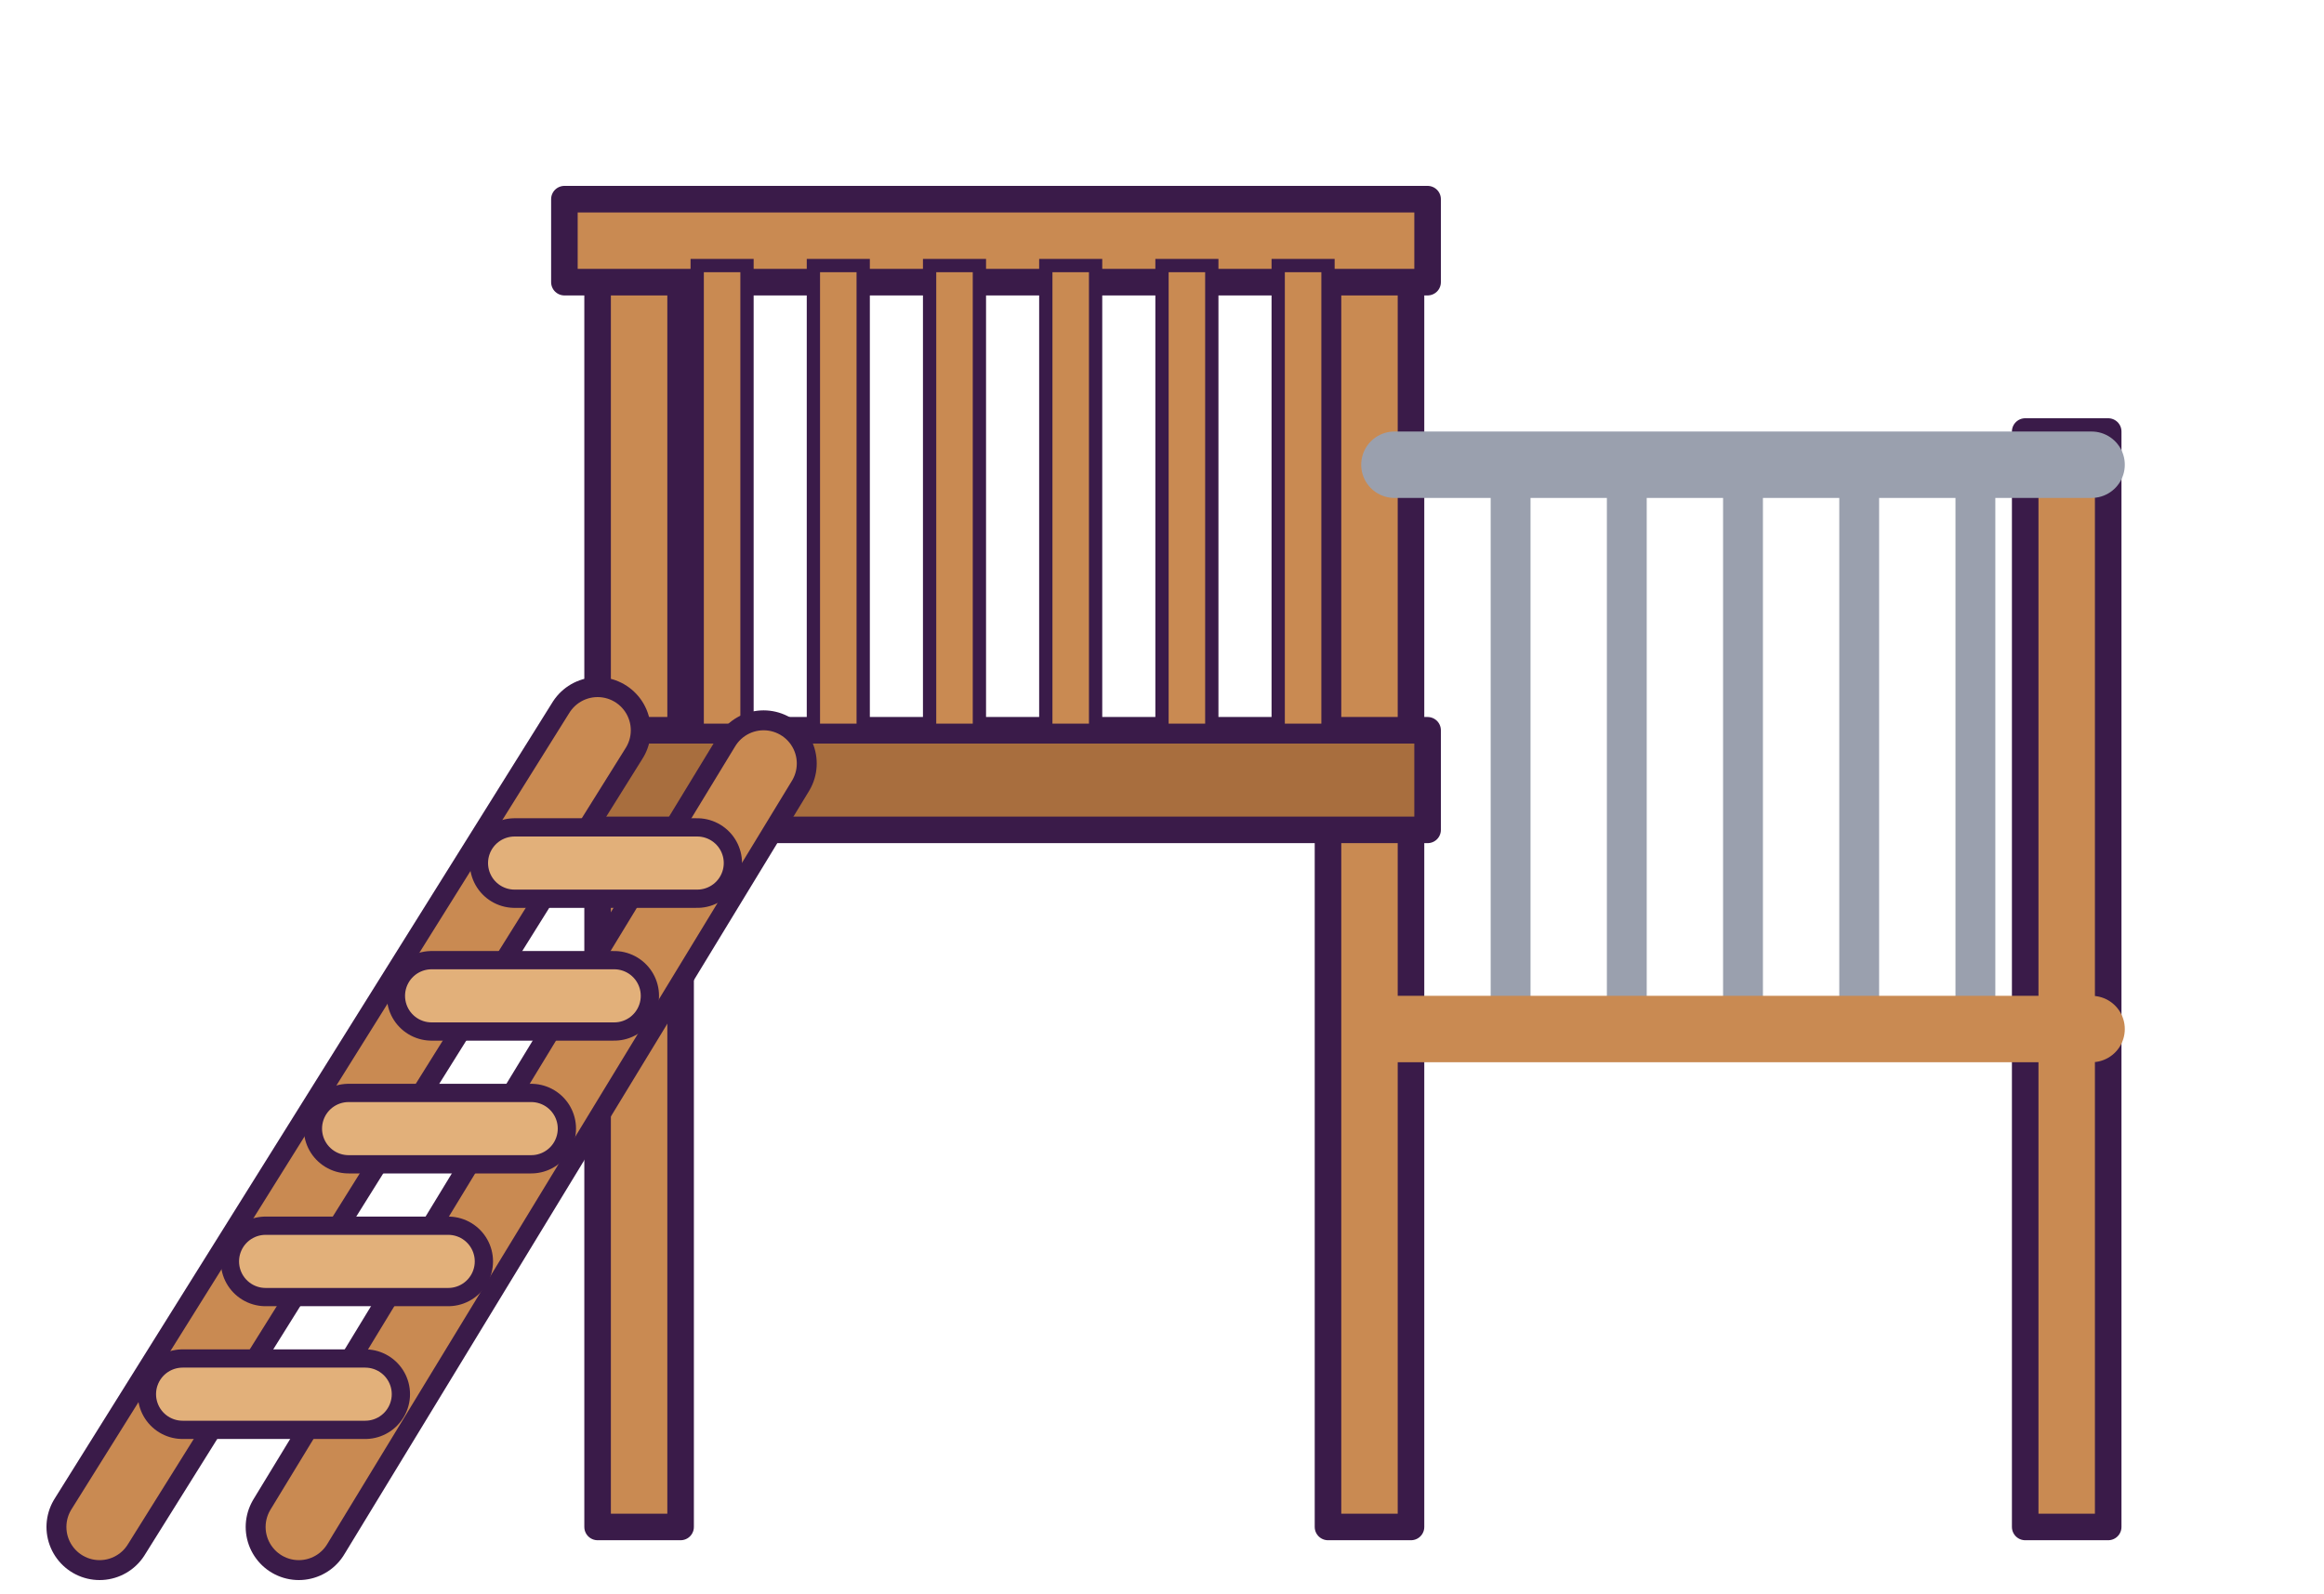
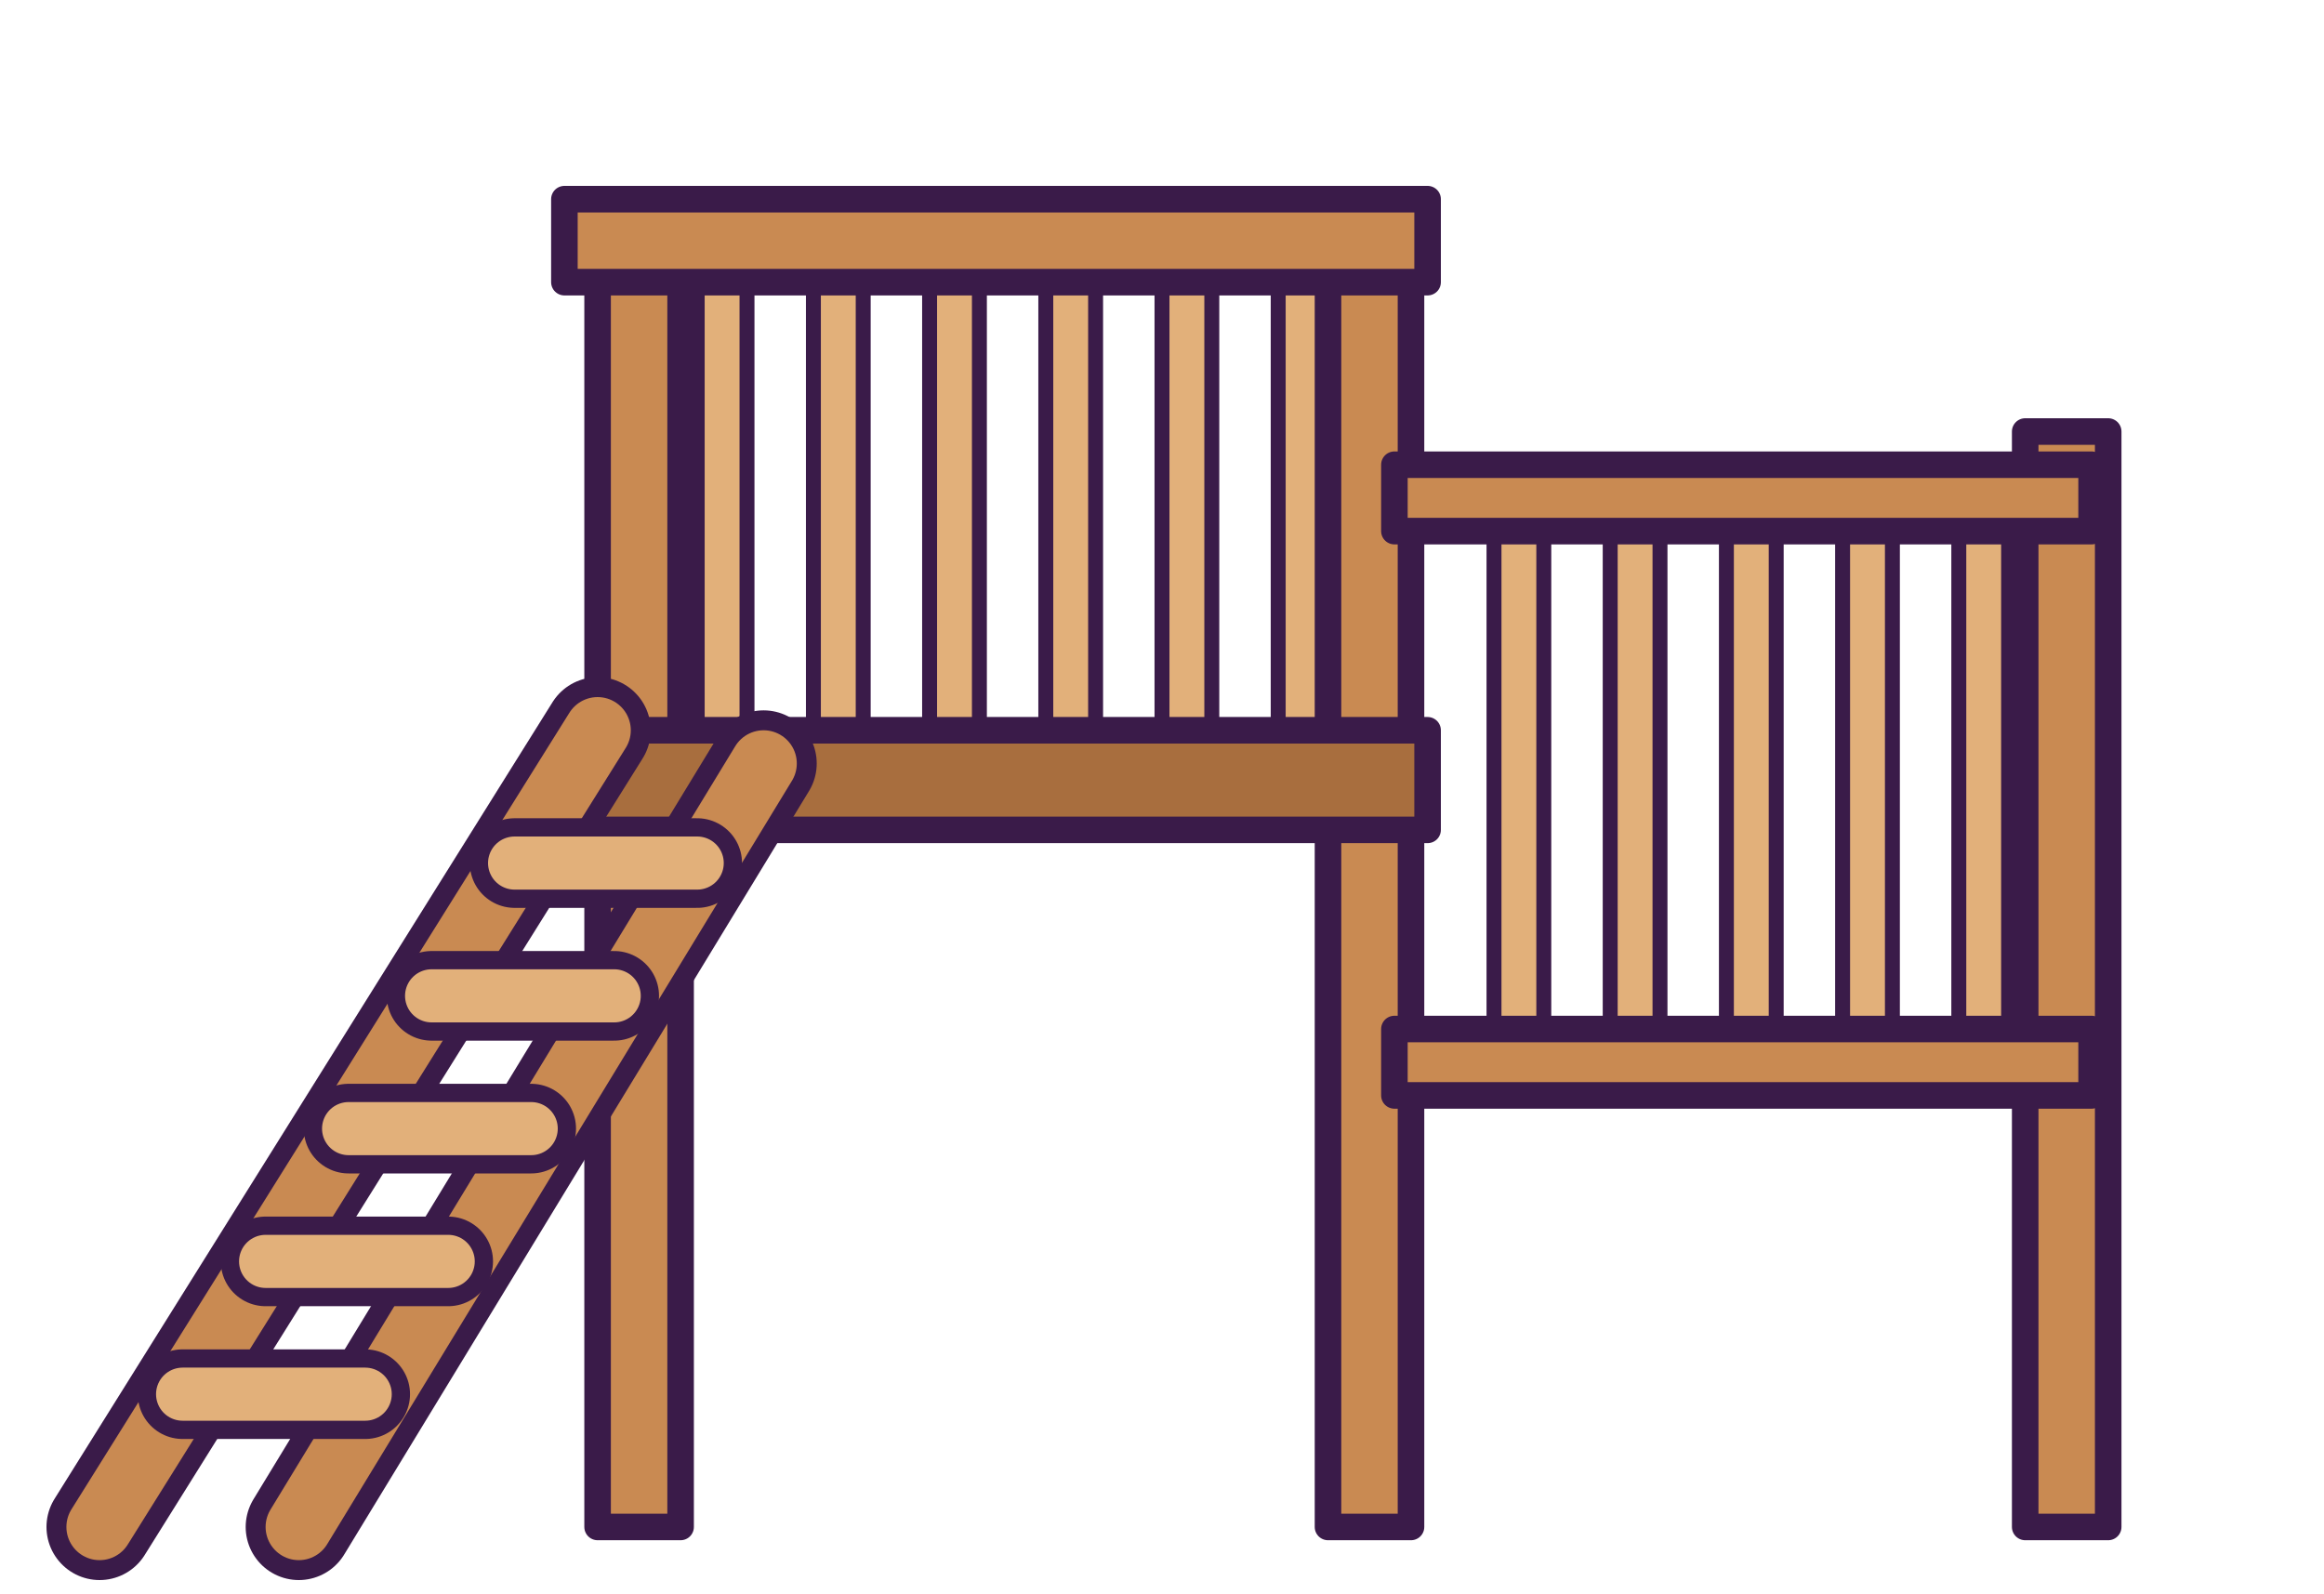
<svg xmlns="http://www.w3.org/2000/svg" viewBox="0 0 140 96" overflow="visible">
+   <rect x="42" y="16" width="3" height="28" fill="#E2B07A" stroke="#3A1B49" stroke-width=".9" />
+   <rect x="49" y="16" width="3" height="28" fill="#E2B07A" stroke="#3A1B49" stroke-width=".9" />
+   <rect x="56" y="16" width="3" height="28" fill="#E2B07A" stroke="#3A1B49" stroke-width=".9" />
+   <rect x="63" y="16" width="3" height="28" fill="#E2B07A" stroke="#3A1B49" stroke-width=".9" />
+   <rect x="70" y="16" width="3" height="28" fill="#E2B07A" stroke="#3A1B49" stroke-width=".9" />
+   <rect x="77" y="16" width="3" height="28" fill="#E2B07A" stroke="#3A1B49" stroke-width=".9" />
  <rect x="36" y="12" width="5" height="80" fill="#C98A52" stroke="#3A1B49" stroke-width="1.6" stroke-linejoin="round" stroke-linecap="round" />
  <rect x="80" y="12" width="5" height="80" fill="#C98A52" stroke="#3A1B49" stroke-width="1.6" stroke-linejoin="round" stroke-linecap="round" />
+   <rect x="34" y="12" width="52" height="5" fill="#C98A52" stroke="#3A1B49" stroke-width="1.6" stroke-linejoin="round" stroke-linecap="round" />
  <rect x="34" y="44" width="52" height="6" fill="#A86E3E" stroke="#3A1B49" stroke-width="1.6" stroke-linejoin="round" stroke-linecap="round" />
-   <rect x="34" y="12" width="52" height="5" fill="#C98A52" stroke="#3A1B49" stroke-width="1.6" stroke-linejoin="round" stroke-linecap="round" />
-   <rect x="42" y="16" width="3" height="28" fill="#C98A52" stroke="#3A1B49" stroke-width=".8" />
-   <rect x="49" y="16" width="3" height="28" fill="#C98A52" stroke="#3A1B49" stroke-width=".8" />
-   <rect x="56" y="16" width="3" height="28" fill="#C98A52" stroke="#3A1B49" stroke-width=".8" />
-   <rect x="63" y="16" width="3" height="28" fill="#C98A52" stroke="#3A1B49" stroke-width=".8" />
-   <rect x="70" y="16" width="3" height="28" fill="#C98A52" stroke="#3A1B49" stroke-width=".8" />
-   <rect x="77" y="16" width="3" height="28" fill="#C98A52" stroke="#3A1B49" stroke-width=".8" />
+   <rect x="122" y="26" width="5" height="66" fill="#C98A52" stroke="#3A1B49" stroke-width="1.6" stroke-linejoin="round" stroke-linecap="round" />
+   <rect x="90" y="30" width="3" height="32" fill="#E2B07A" stroke="#3A1B49" stroke-width=".9" />
+   <rect x="97" y="30" width="3" height="32" fill="#E2B07A" stroke="#3A1B49" stroke-width=".9" />
+   <rect x="104" y="30" width="3" height="32" fill="#E2B07A" stroke="#3A1B49" stroke-width=".9" />
+   <rect x="111" y="30" width="3" height="32" fill="#E2B07A" stroke="#3A1B49" stroke-width=".9" />
+   <rect x="118" y="30" width="3" height="32" fill="#E2B07A" stroke="#3A1B49" stroke-width=".9" />
+   <rect x="84" y="28" width="42" height="4" fill="#C98A52" stroke="#3A1B49" stroke-width="1.6" stroke-linejoin="round" stroke-linecap="round" />
+   <rect x="84" y="62" width="42" height="4" fill="#C98A52" stroke="#3A1B49" stroke-width="1.6" stroke-linejoin="round" stroke-linecap="round" />
  <path d="M6 92 L36 44 M18 92 L46 46" stroke="#3A1B49" stroke-width="6.4" stroke-linecap="round" />
  <path d="M6 92 L36 44 M18 92 L46 46" stroke="#C98A52" stroke-width="4" stroke-linecap="round" />
  <path d="M11 84 h11" stroke="#3A1B49" stroke-width="5.4" stroke-linecap="round" />
  <path d="M11 84 h11" stroke="#E2B07A" stroke-width="3.2" stroke-linecap="round" />
  <path d="M16 76 h11" stroke="#3A1B49" stroke-width="5.4" stroke-linecap="round" />
  <path d="M16 76 h11" stroke="#E2B07A" stroke-width="3.2" stroke-linecap="round" />
  <path d="M21 68 h11" stroke="#3A1B49" stroke-width="5.4" stroke-linecap="round" />
  <path d="M21 68 h11" stroke="#E2B07A" stroke-width="3.2" stroke-linecap="round" />
  <path d="M26 60 h11" stroke="#3A1B49" stroke-width="5.4" stroke-linecap="round" />
  <path d="M26 60 h11" stroke="#E2B07A" stroke-width="3.2" stroke-linecap="round" />
  <path d="M31 52 h11" stroke="#3A1B49" stroke-width="5.4" stroke-linecap="round" />
  <path d="M31 52 h11" stroke="#E2B07A" stroke-width="3.2" stroke-linecap="round" />
-   <rect x="122" y="26" width="5" height="66" fill="#C98A52" stroke="#3A1B49" stroke-width="1.6" stroke-linejoin="round" stroke-linecap="round" />
-   <path d="M84 28 H126" stroke="#9AA0AE" stroke-width="4" stroke-linecap="round" />
-   <path d="M91 28 V62" stroke="#9AA0AE" stroke-width="2.4" />
-   <path d="M98 28 V62" stroke="#9AA0AE" stroke-width="2.4" />
-   <path d="M105 28 V62" stroke="#9AA0AE" stroke-width="2.4" />
-   <path d="M112 28 V62" stroke="#9AA0AE" stroke-width="2.4" />
-   <path d="M119 28 V62" stroke="#9AA0AE" stroke-width="2.4" />
-   <path d="M84 62 H126" stroke="#C98A52" stroke-width="4" stroke-linecap="round" />
</svg>
